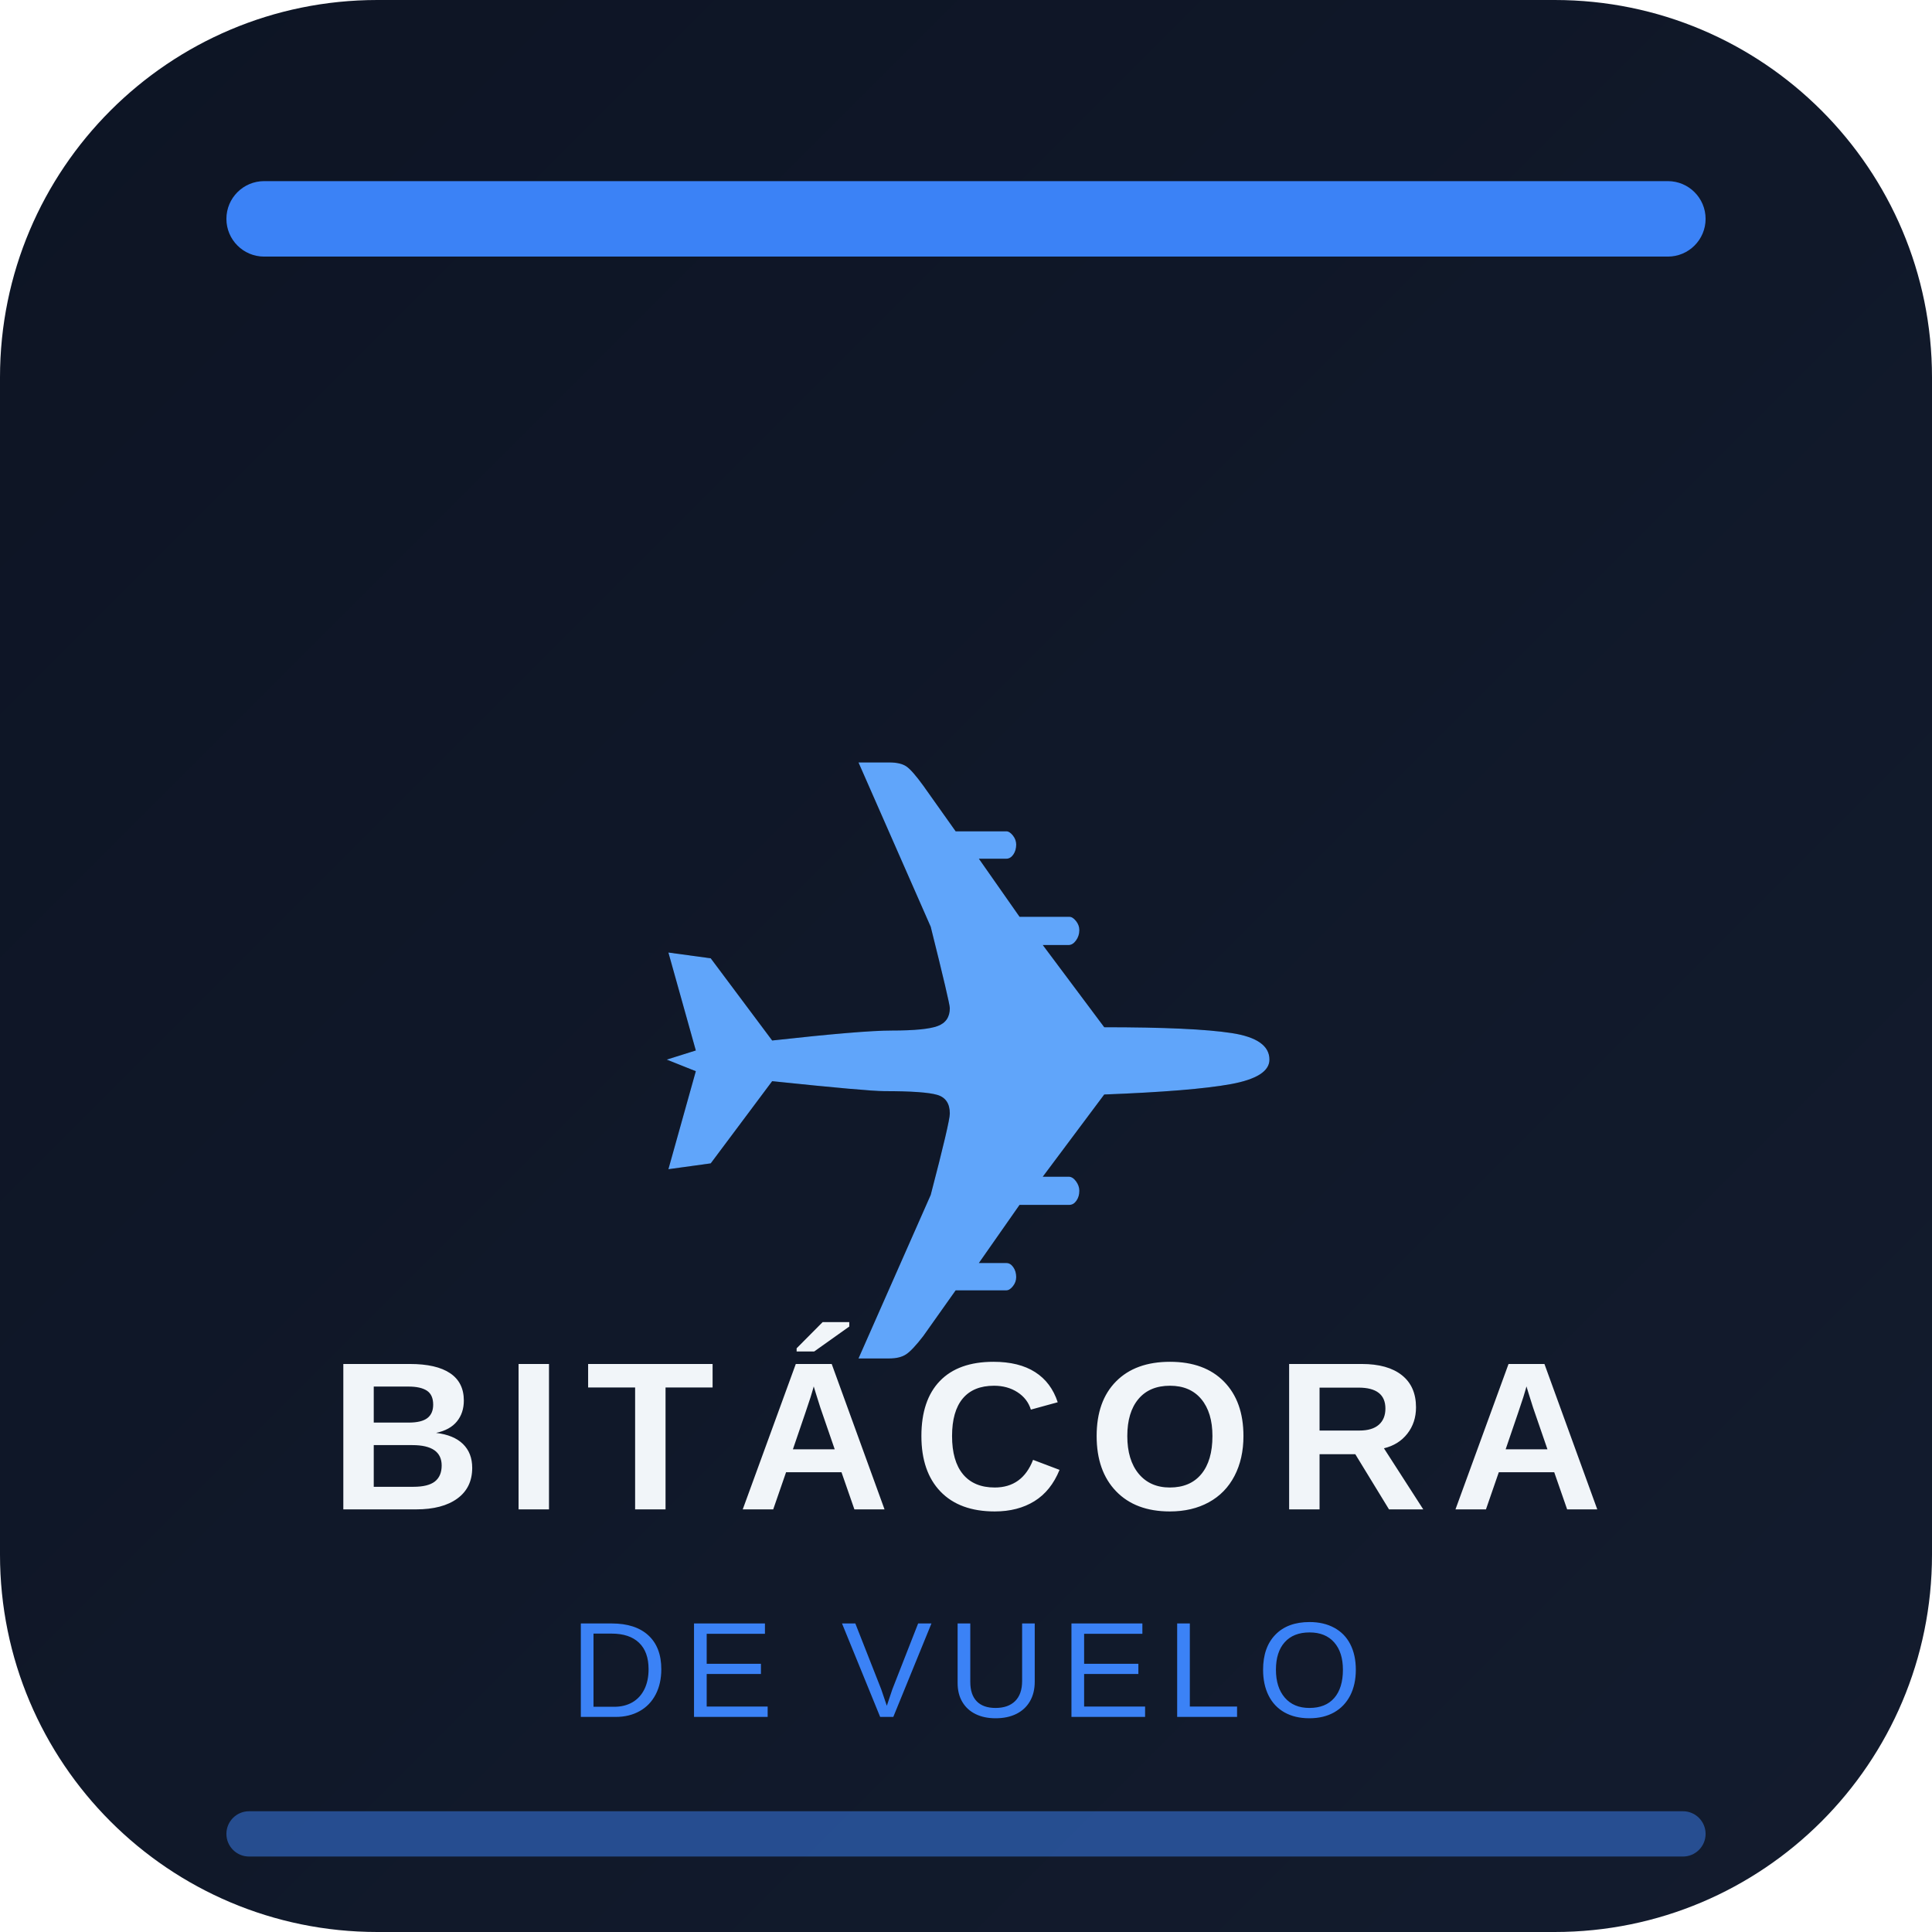
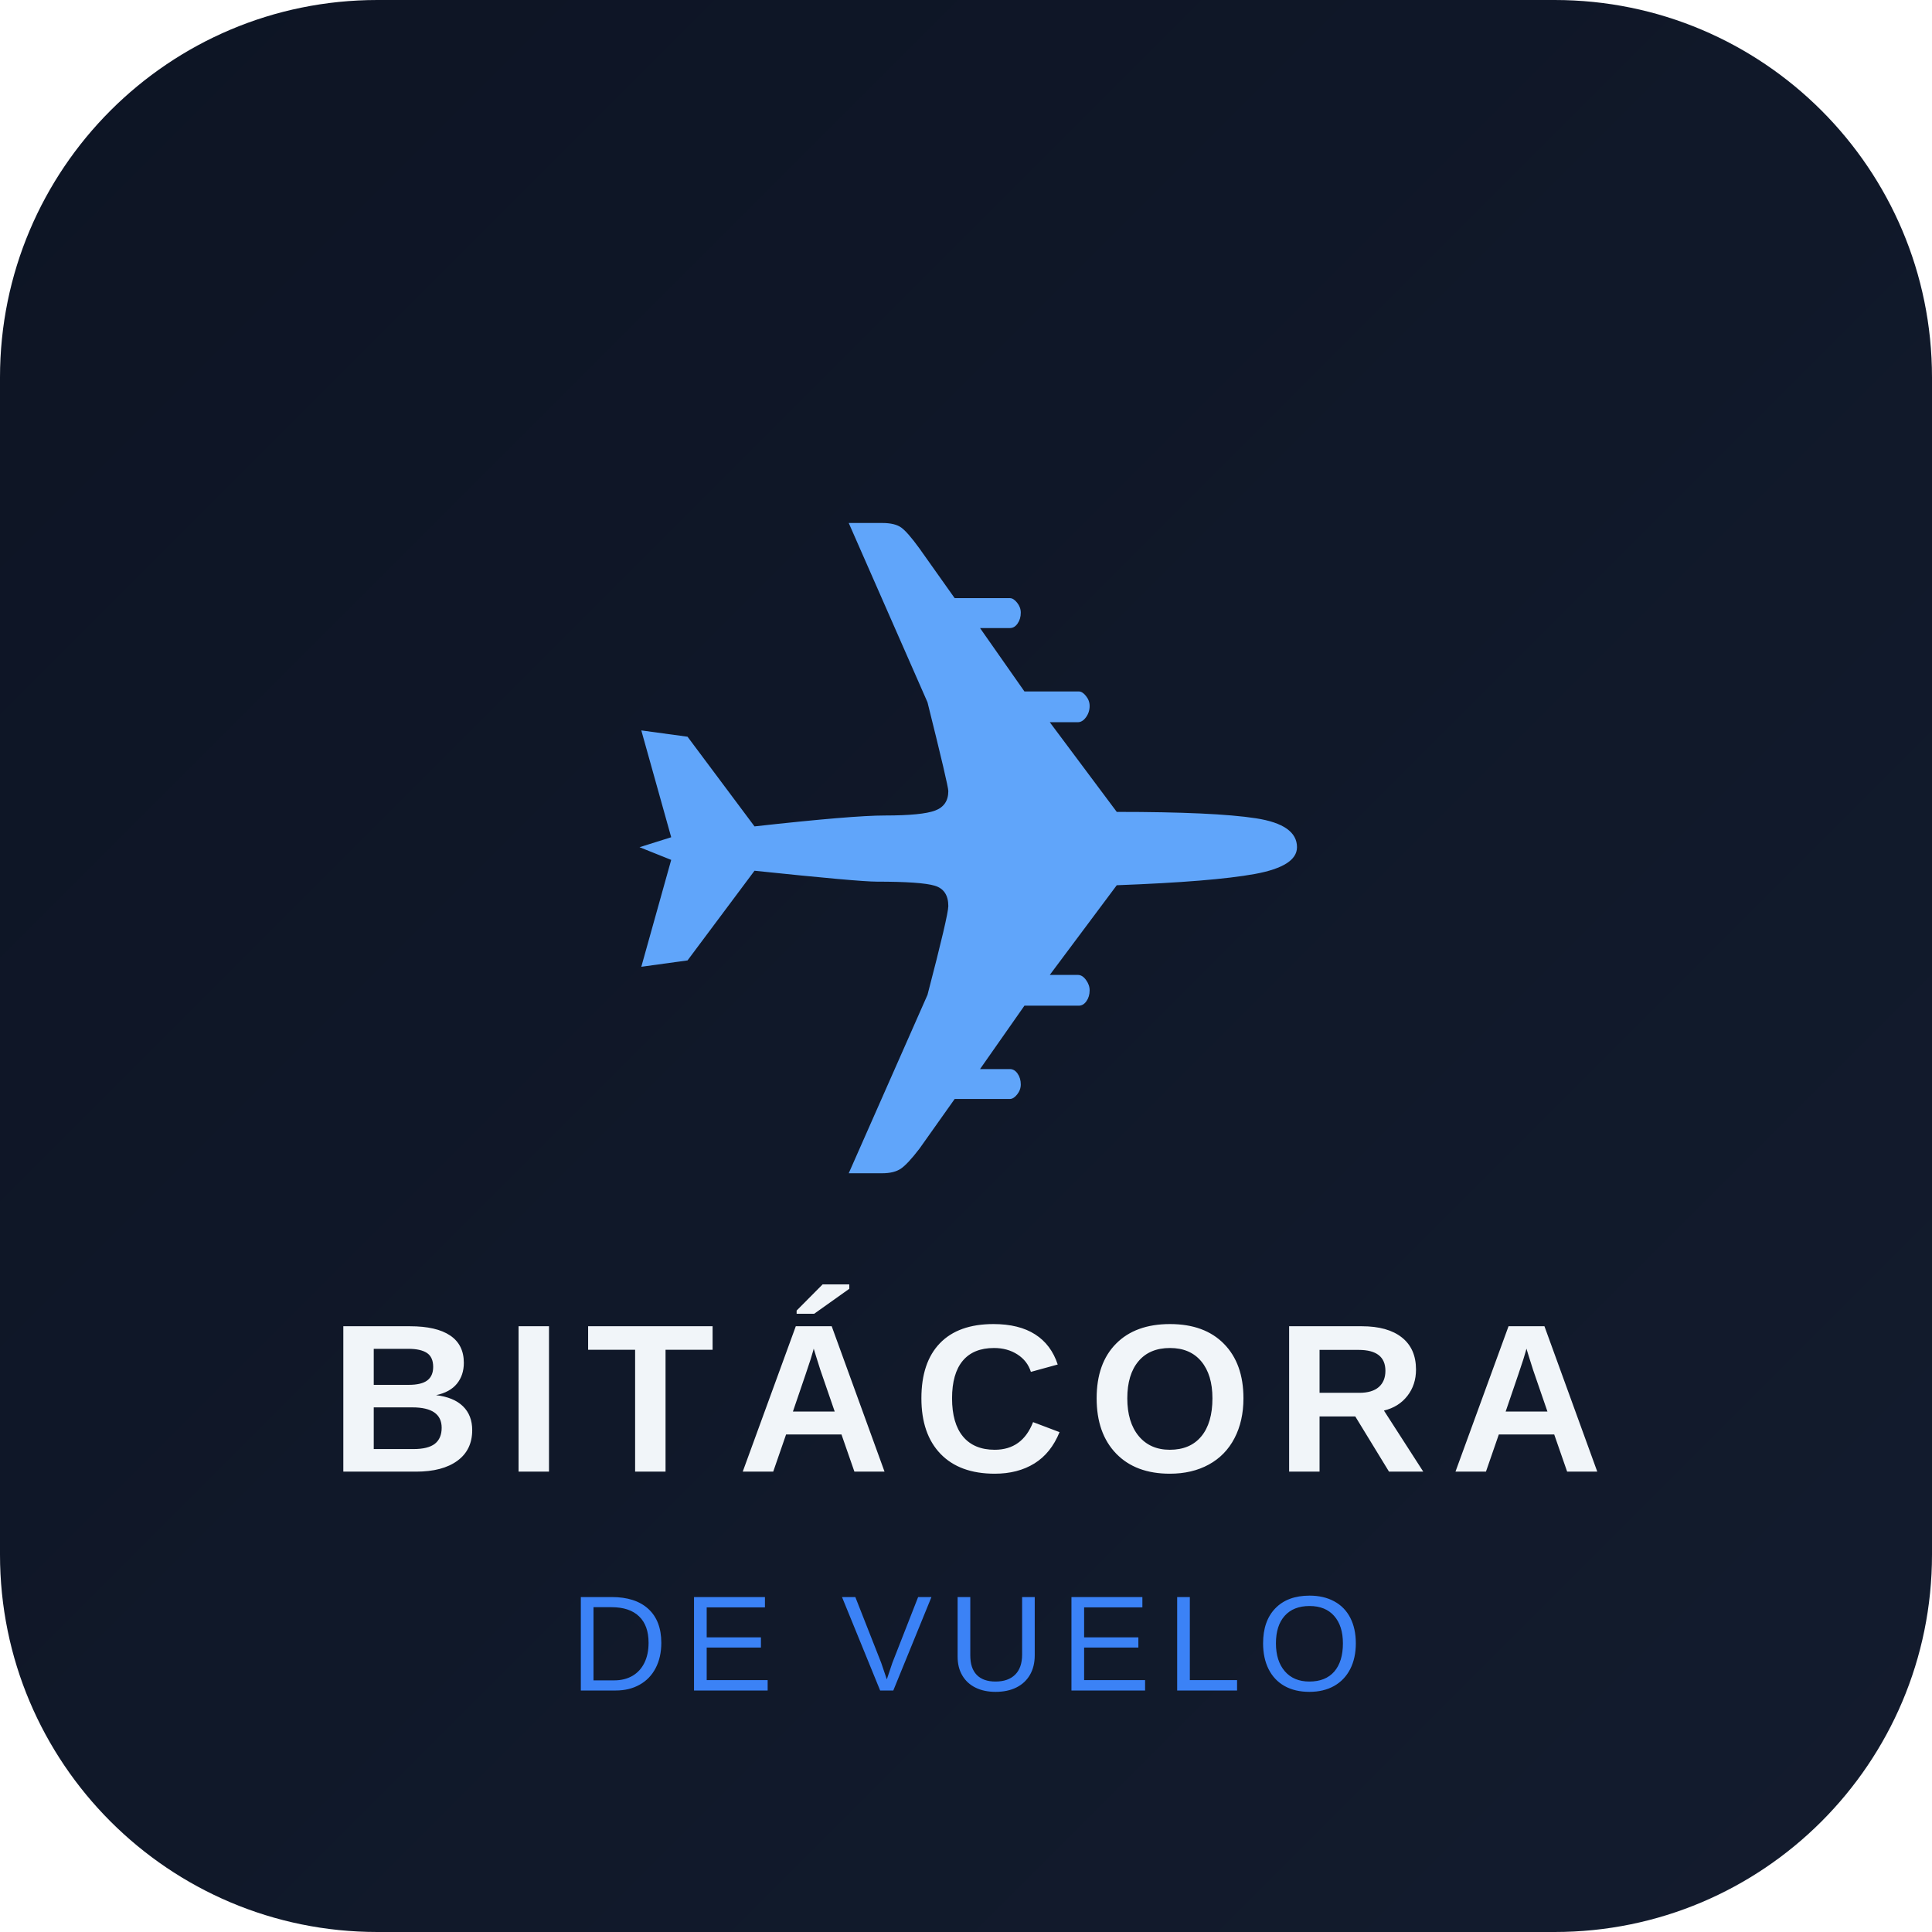
<svg xmlns="http://www.w3.org/2000/svg" viewBox="0 0 512 512" width="512" height="512">
  <defs>
    <linearGradient id="bg" x1="0%" y1="0%" x2="100%" y2="100%">
      <stop offset="0%" style="stop-color:#0D1424" />
      <stop offset="100%" style="stop-color:#131C2E" />
    </linearGradient>
  </defs>
  <rect width="512" height="512" rx="100" ry="100" fill="url(#bg)" />
-   <rect x="60" y="48" width="392" height="20" rx="10" fill="#3B82F6" />
-   <text x="256" y="295" font-size="220" text-anchor="middle" dominant-baseline="middle" font-family="serif">✈</text>
-   <text x="256" y="295" font-size="220" text-anchor="middle" dominant-baseline="middle" font-family="serif" fill="#60A5FA">✈</text>
-   <text x="256" y="400" font-size="56" font-weight="bold" text-anchor="middle" font-family="Arial Narrow, Arial, sans-serif" fill="#F1F5F9" letter-spacing="6">BITÁCORA</text>
-   <text x="256" y="455" font-size="36" text-anchor="middle" font-family="Arial, sans-serif" fill="#3B82F6" letter-spacing="4">DE VUELO</text>
-   <rect x="60" y="480" width="392" height="12" rx="6" fill="#3B82F6" opacity="0.5" />
+   <text x="256" y="240" font-size="240" text-anchor="middle" dominant-baseline="middle" font-family="serif" fill="#60A5FA">✈</text>
+   <text x="256" y="390" font-size="56" font-weight="bold" text-anchor="middle" font-family="Arial Narrow, Arial, sans-serif" fill="#F1F5F9" letter-spacing="6">BITÁCORA</text>
+   <text x="256" y="448" font-size="36" text-anchor="middle" font-family="Arial, sans-serif" fill="#3B82F6" letter-spacing="4">DE VUELO</text>
</svg>
